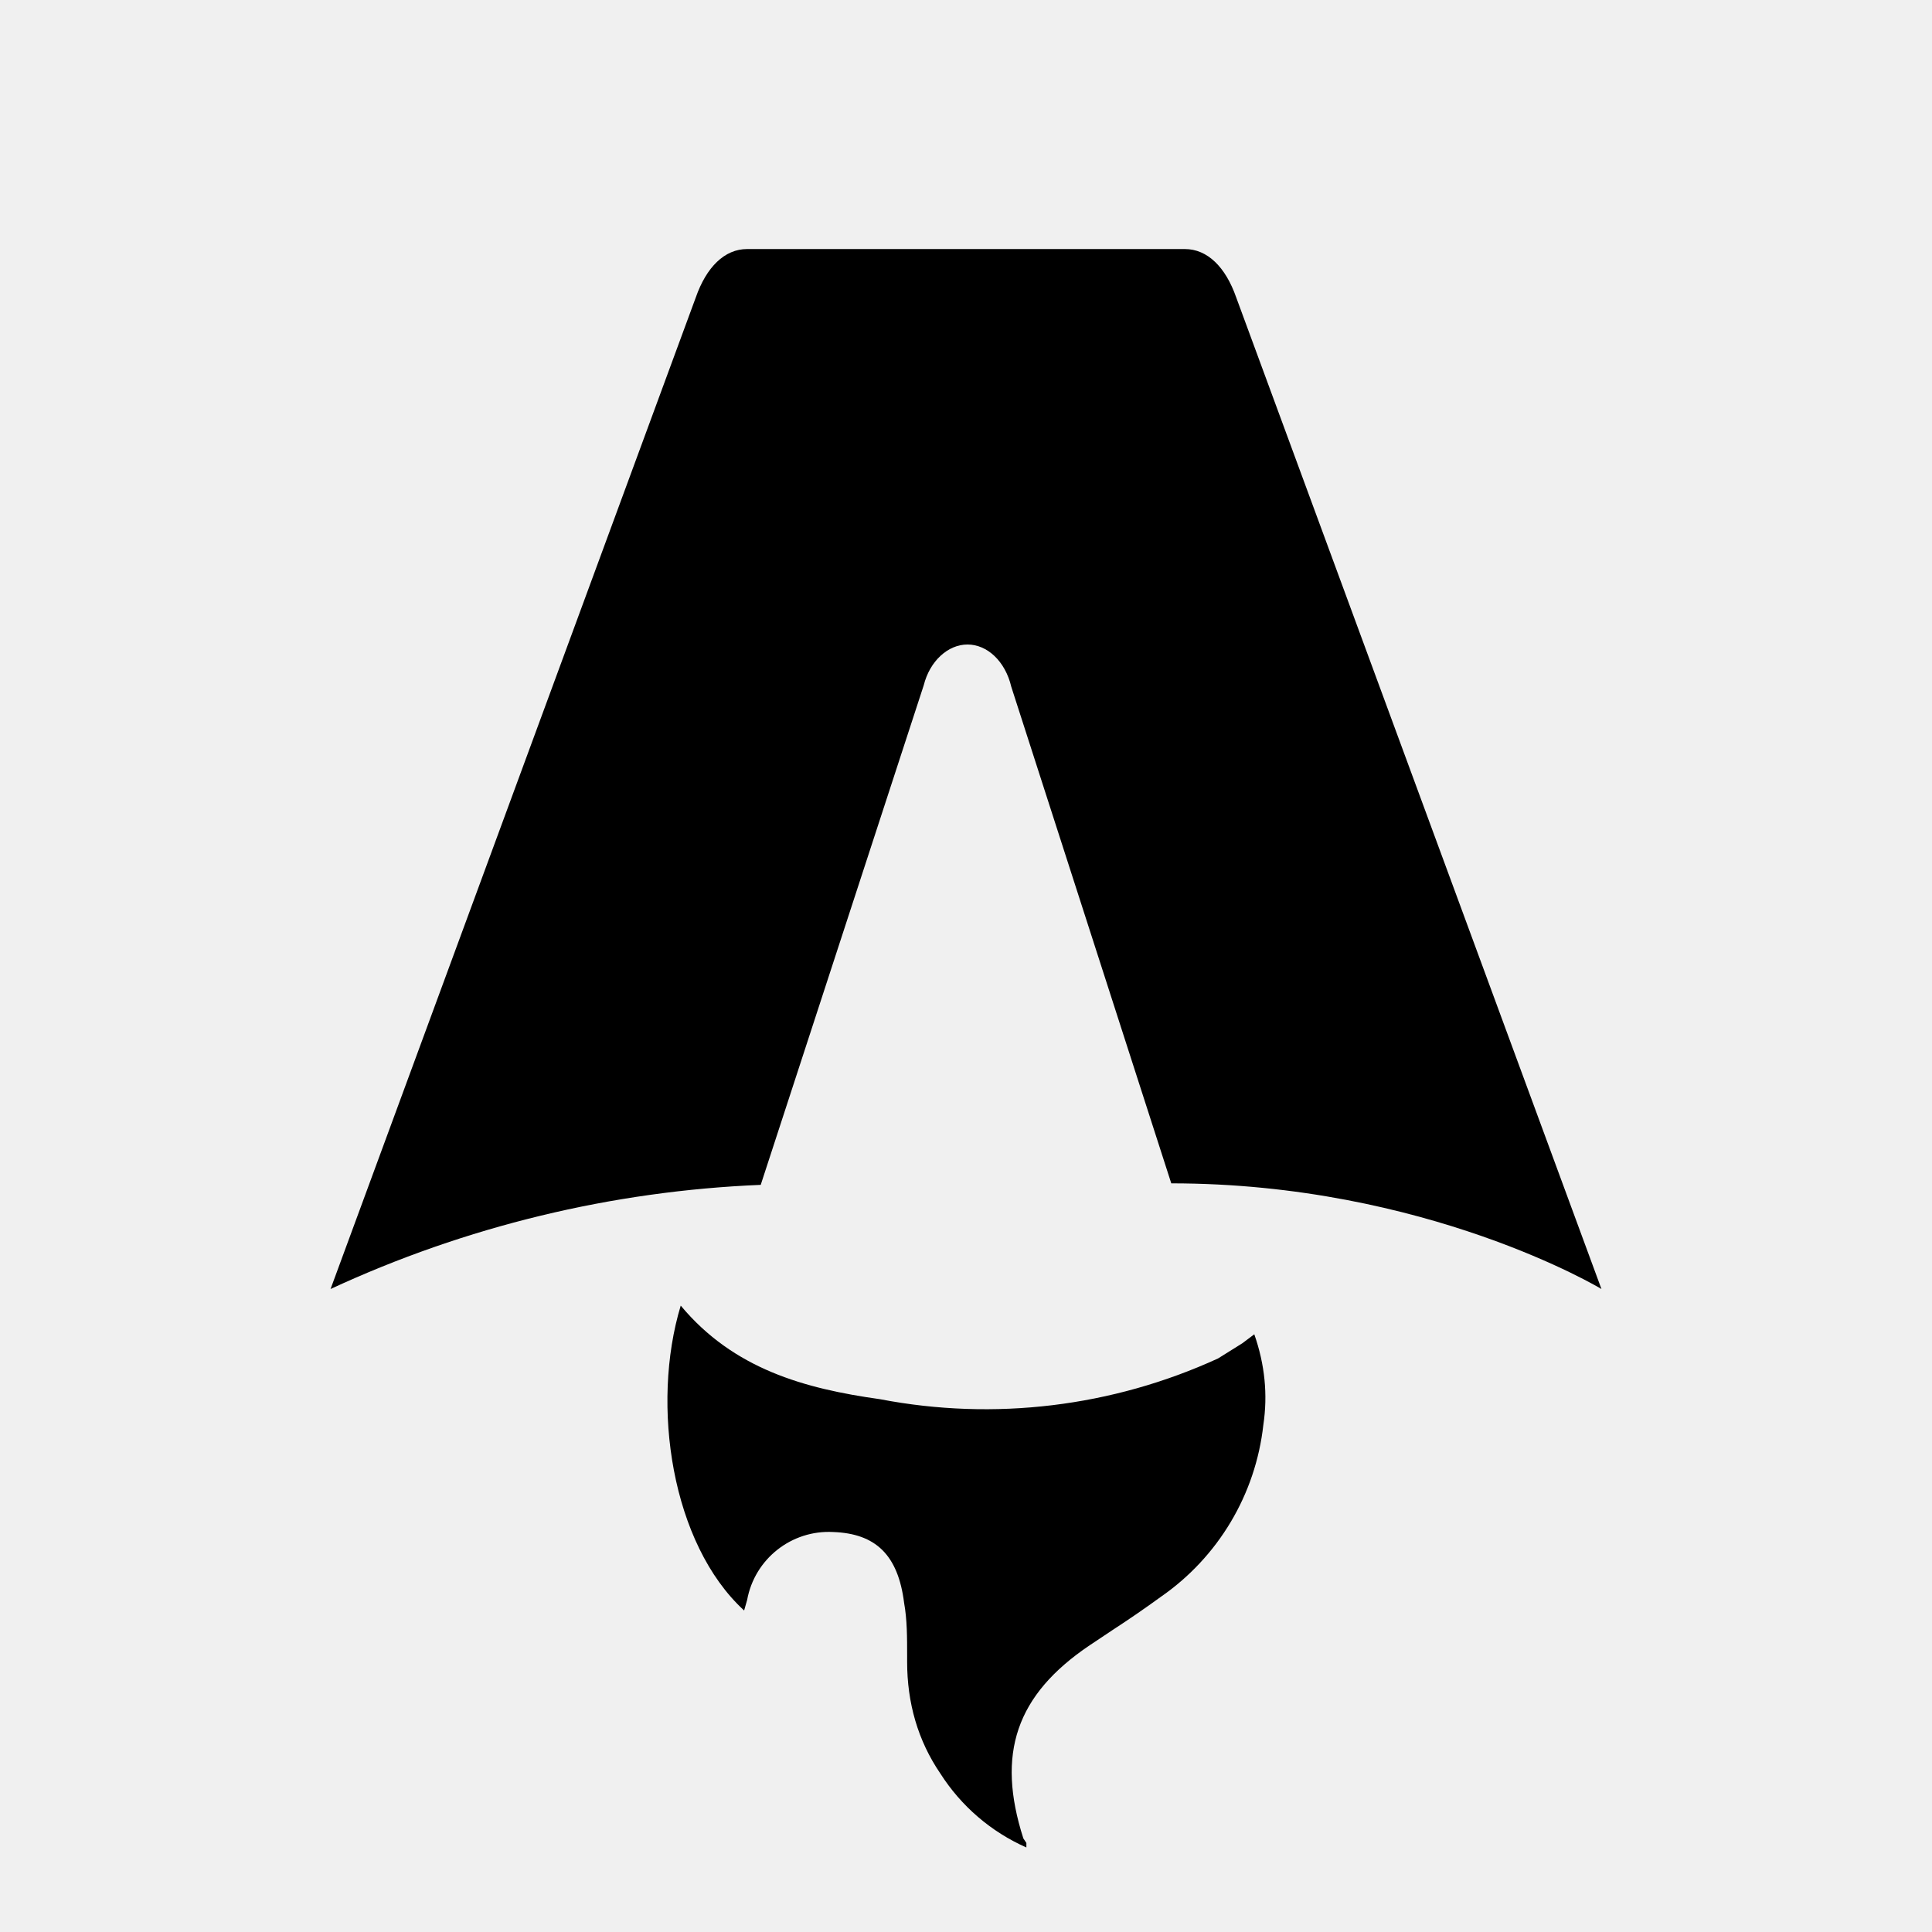
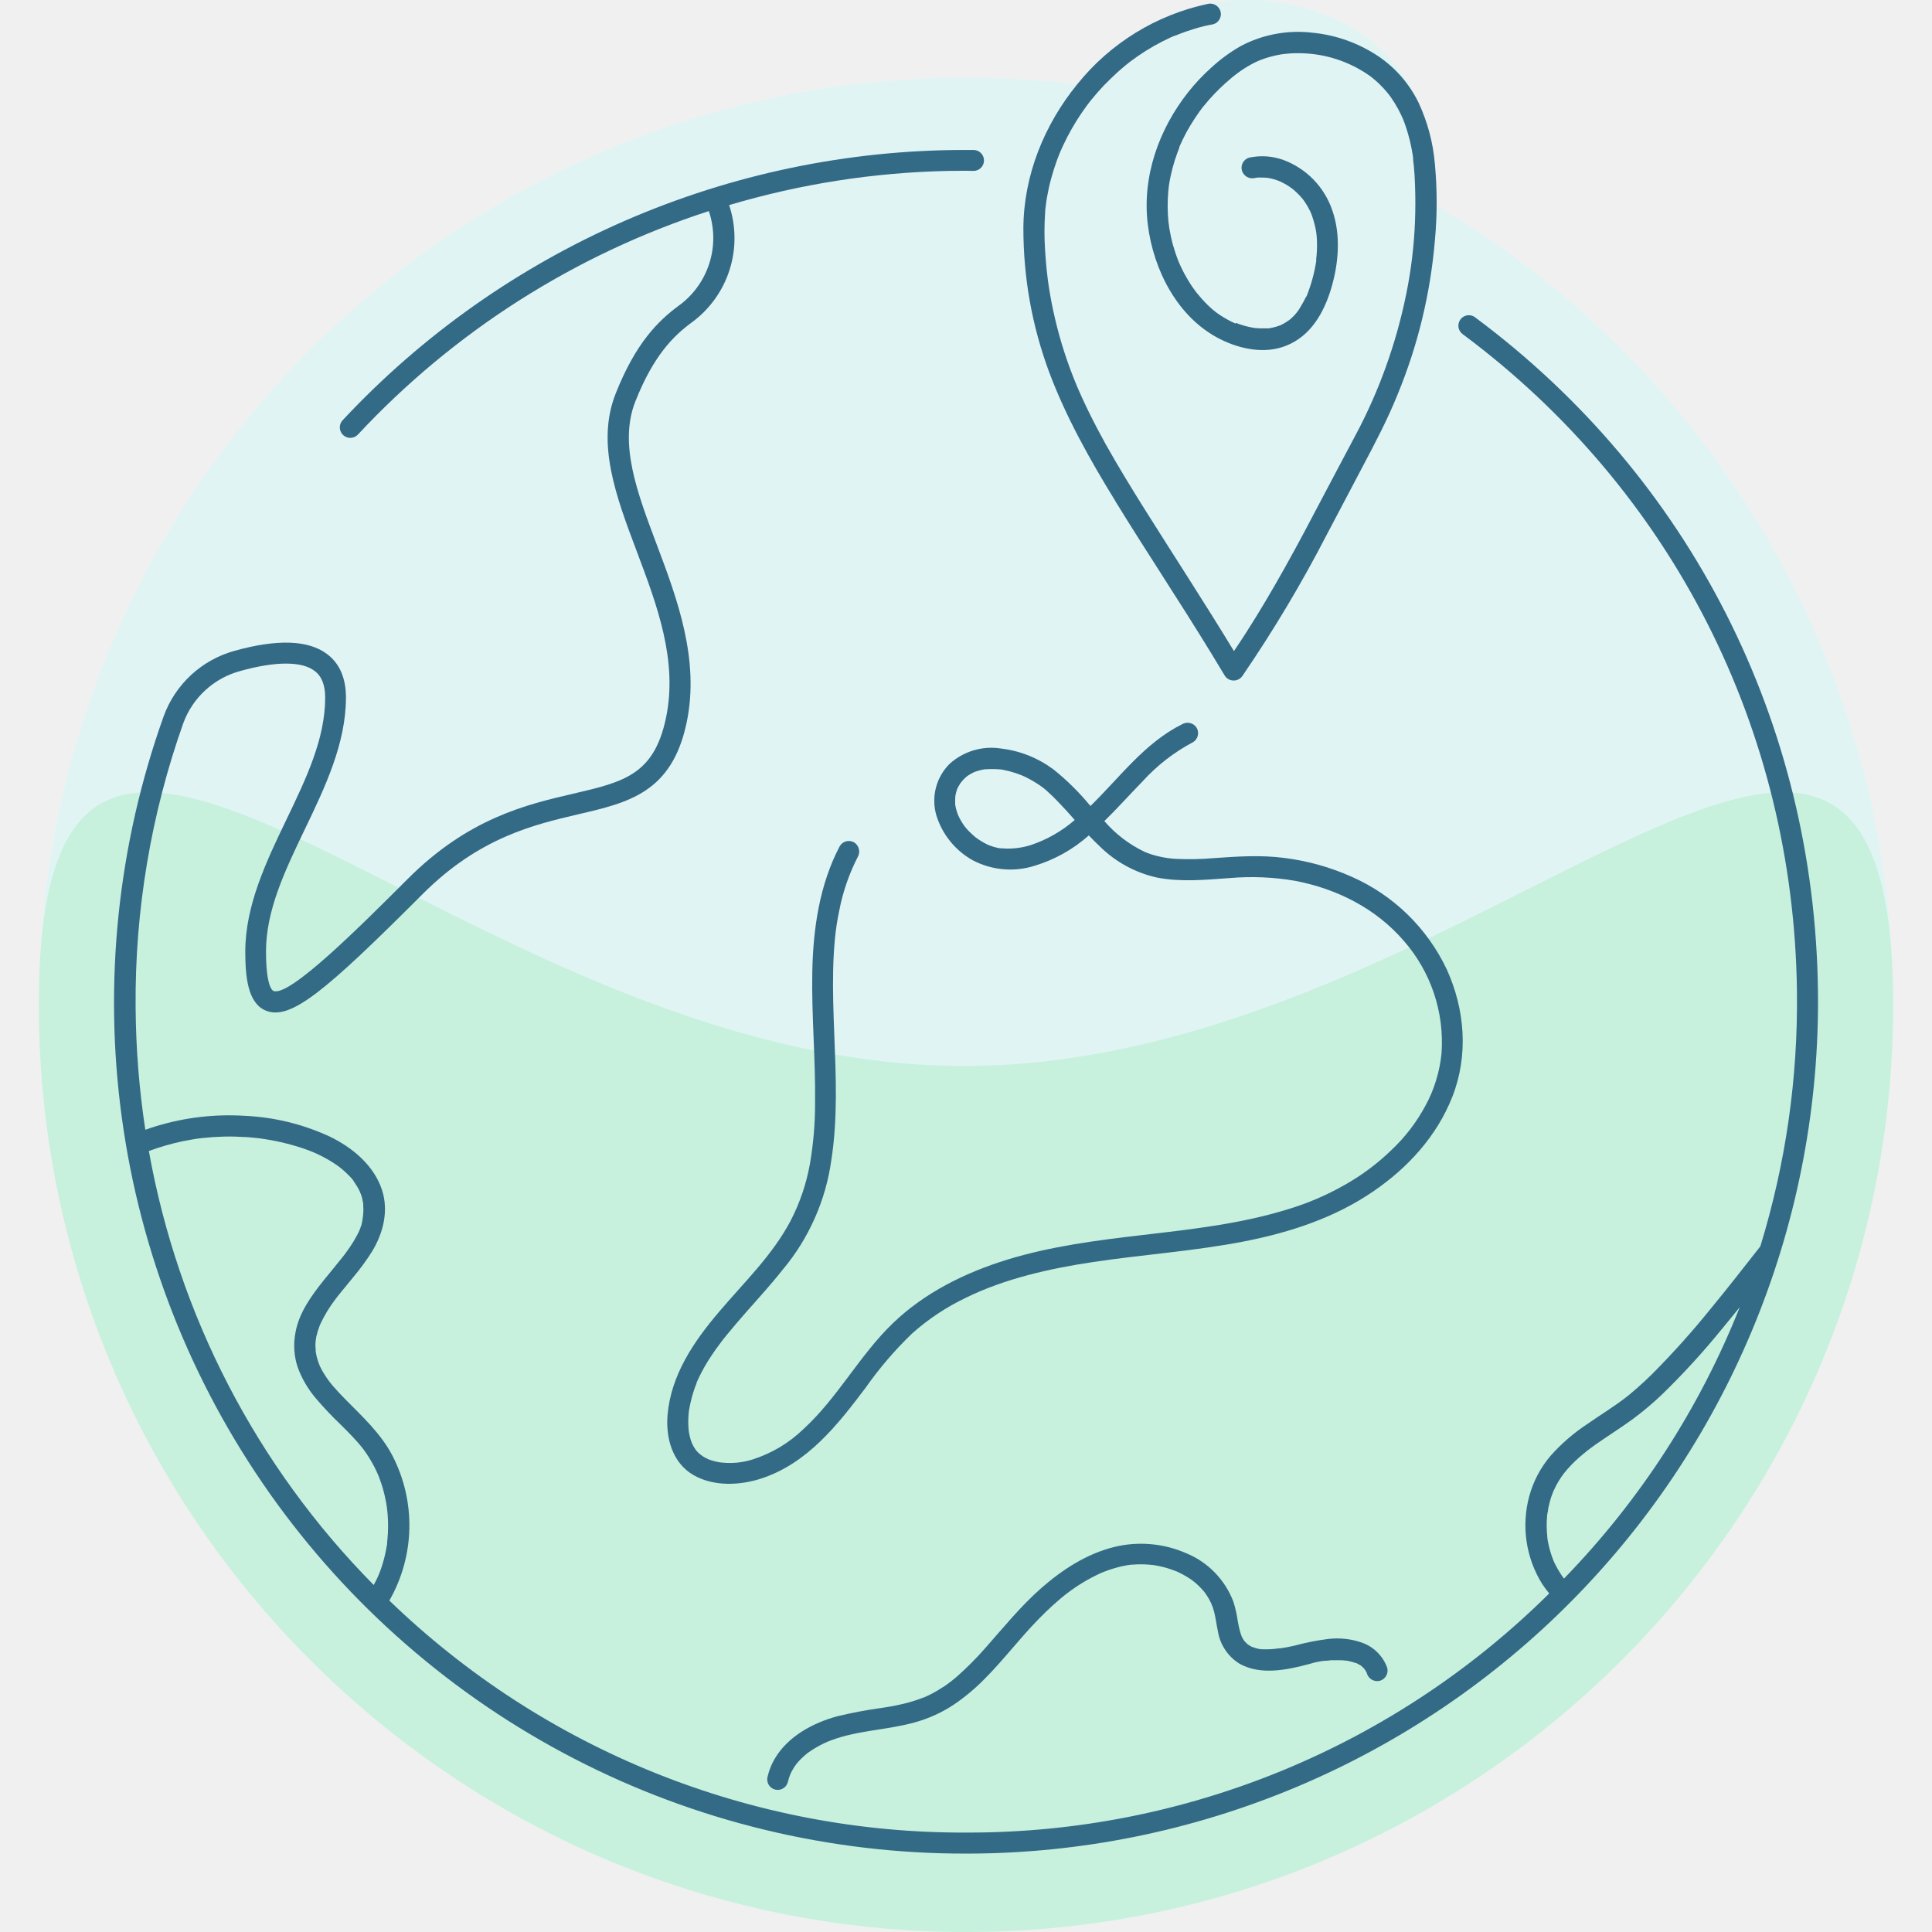
- <svg xmlns="http://www.w3.org/2000/svg" fill="none" viewBox="0 0 128 128">
-   <path d="M50.4 78.5a75.1 75.1 0 0 0-28.5 6.9l24.2-65.7c.7-2 1.9-3.2 3.4-3.2h29c1.5 0 2.7 1.2 3.4 3.2l24.2 65.7s-11.6-7-28.5-7L67 45.5c-.4-1.7-1.6-2.8-2.9-2.8-1.3 0-2.5 1.1-2.9 2.7L50.4 78.5Zm-1.1 28.2Zm-4.2-20.2c-2 6.6-.6 15.8 4.2 20.2a17.5 17.5 0 0 1 .2-.7 5.5 5.5 0 0 1 5.7-4.5c2.8.1 4.3 1.5 4.7 4.7.2 1.1.2 2.3.2 3.5v.4c0 2.7.7 5.2 2.2 7.4a13 13 0 0 0 5.7 4.9v-.3l-.2-.3c-1.8-5.6-.5-9.5 4.4-12.8l1.5-1a73 73 0 0 0 3.2-2.2 16 16 0 0 0 6.8-11.4c.3-2 .1-4-.6-6l-.8.6-1.6 1a37 37 0 0 1-22.4 2.7c-5-.7-9.7-2-13.2-6.2Z" />
-   <style>
-         path { fill: #000; }
-         @media (prefers-color-scheme: dark) {
-             path { fill: #FFF; }
-         }
-     </style>
+ <svg xmlns="http://www.w3.org/2000/svg" width="100%" height="100%" viewBox="0 0 240 240" version="1.1" xml:space="preserve" style="fill-rule:evenodd;clip-rule:evenodd;stroke-linejoin:round;stroke-miterlimit:2;">
+   <g id="Logo">
+     <g id="BG---clean">
+       <circle cx="120" cy="124.824" r="115.176" style="fill:#e1f4f4;" />
+       <path d="M119.751,132.42c63.567,0 115.425,-71.162 115.425,-7.595c0,63.567 -51.608,115.176 -115.176,115.176c-63.567,0 -115.176,-51.608 -115.176,-115.176c0,-63.567 51.359,7.595 114.927,7.595Z" style="fill:#c7f1dd;" />
+     </g>
+     <g id="Curves">
+       <path d="M183.271,39.437c-0.138,-0.109 -0.291,-0.189 -0.462,-0.235c-0.169,-0.046 -0.341,-0.058 -0.516,-0.036c-0.174,0.024 -0.337,0.08 -0.489,0.17c-0.15,0.09 -0.278,0.203 -0.385,0.344c-0.104,0.143 -0.177,0.298 -0.22,0.47c-0.041,0.17 -0.048,0.342 -0.019,0.516c0.027,0.174 0.087,0.334 0.182,0.484c0.092,0.148 0.211,0.274 0.356,0.375c25.988,19.336 41.11,49.089 41.505,81.628c0.131,10.793 -1.382,21.351 -4.547,31.672c-2.002,2.55 -3.992,5.108 -6.053,7.61c-2.319,2.885 -4.784,5.639 -7.396,8.262c-0.591,0.581 -1.196,1.143 -1.813,1.691c-0.298,0.264 -0.598,0.523 -0.903,0.773l-0.426,0.346l-0.182,0.145c0.14,-0.114 -0.039,0 -0.075,0.053c-1.491,1.131 -3.094,2.11 -4.627,3.18c-1.673,1.1 -3.181,2.395 -4.52,3.885c-1.293,1.504 -2.201,3.212 -2.721,5.125c-0.245,0.913 -0.395,1.841 -0.448,2.785c-0.056,0.942 -0.012,1.882 0.126,2.817c0.14,0.935 0.373,1.846 0.697,2.735c0.327,0.886 0.738,1.732 1.24,2.534c0.269,0.409 0.564,0.797 0.872,1.18c-2.373,2.352 -4.854,4.583 -7.445,6.692c-2.591,2.112 -5.278,4.089 -8.062,5.937c-2.784,1.846 -5.651,3.553 -8.602,5.12c-2.951,1.565 -5.97,2.984 -9.06,4.256c-3.089,1.269 -6.234,2.386 -9.433,3.35c-3.198,0.964 -6.438,1.768 -9.716,2.415c-3.276,0.644 -6.578,1.129 -9.902,1.453c-3.324,0.322 -6.658,0.482 -9.999,0.48l-0.177,0c-3.302,0.012 -6.597,-0.133 -9.888,-0.438c-3.288,-0.305 -6.554,-0.77 -9.798,-1.39c-3.244,-0.622 -6.45,-1.398 -9.619,-2.328c-3.169,-0.933 -6.288,-2.013 -9.353,-3.246c-3.063,-1.233 -6.062,-2.609 -8.994,-4.132c-2.932,-1.521 -5.784,-3.18 -8.554,-4.977c-2.772,-1.797 -5.45,-3.725 -8.036,-5.782c-2.586,-2.056 -5.067,-4.231 -7.442,-6.528c0.39,-0.681 0.736,-1.381 1.036,-2.105c0.303,-0.722 0.559,-1.461 0.767,-2.216c0.211,-0.756 0.373,-1.521 0.487,-2.296c0.114,-0.775 0.177,-1.555 0.194,-2.337c0.017,-0.785 -0.015,-1.565 -0.097,-2.345c-0.082,-0.78 -0.211,-1.553 -0.387,-2.316c-0.179,-0.763 -0.404,-1.511 -0.675,-2.248c-0.271,-0.734 -0.586,-1.448 -0.947,-2.146c-1.448,-2.766 -3.728,-4.842 -5.881,-7.029c-0.537,-0.538 -1.027,-1.075 -1.501,-1.613l-0.327,-0.4l-0.034,-0.036c-0.048,-0.053 -0.092,-0.124 -0.133,-0.184c-0.211,-0.279 -0.409,-0.569 -0.593,-0.872c-0.177,-0.279 -0.339,-0.567 -0.484,-0.865l-0.111,-0.249c-0.065,-0.165 -0.126,-0.332 -0.184,-0.504c-0.102,-0.315 -0.184,-0.635 -0.242,-0.959c0,-0.065 -0.031,-0.15 -0.039,-0.225l0,-0.065c0,-0.177 0,-0.349 -0.031,-0.538c0,-0.281 0,-0.538 0.039,-0.836l0,0.044c0.017,-0.075 0.029,-0.15 0.036,-0.225c0,-0.145 0.053,-0.291 0.092,-0.436c0.063,-0.269 0.14,-0.533 0.232,-0.792c0.048,-0.138 0.102,-0.274 0.15,-0.414l0.08,-0.182c0.513,-1.09 1.138,-2.112 1.872,-3.069c0.048,-0.065 0.104,-0.128 0.145,-0.194l0.259,-0.327l0.625,-0.765c0.397,-0.489 0.801,-0.969 1.194,-1.458c0.845,-1.005 1.617,-2.064 2.319,-3.175c1.378,-2.286 2.075,-5.021 1.225,-7.632c-1.005,-3.062 -3.668,-5.263 -6.486,-6.629c-3.348,-1.545 -6.864,-2.405 -10.544,-2.58c-3.741,-0.23 -7.404,0.194 -10.992,1.276c-0.467,0.14 -0.925,0.295 -1.378,0.458c-0.77,-5.038 -1.169,-10.103 -1.206,-15.199c-0.051,-6.012 0.421,-11.982 1.416,-17.909c0.993,-5.929 2.494,-11.726 4.503,-17.391c0.286,-0.785 0.663,-1.526 1.128,-2.221c0.465,-0.695 1.005,-1.325 1.622,-1.889c0.615,-0.564 1.29,-1.049 2.024,-1.451c0.731,-0.402 1.504,-0.712 2.31,-0.93c4.368,-1.221 7.656,-1.233 9.241,0c0.879,0.661 1.303,1.749 1.303,3.311c0,5.113 -2.346,10.015 -4.842,15.209c-2.496,5.193 -5.082,10.628 -5.082,16.335c0,3.1 0.3,6.399 2.532,7.325c3.068,1.269 7.348,-2.316 19.507,-14.477c7.036,-7.041 13.841,-8.613 19.308,-9.899c6.246,-1.451 11.641,-2.691 13.476,-11.377c1.661,-7.874 -1.194,-15.451 -3.712,-22.141c-2.433,-6.46 -4.724,-12.525 -2.658,-17.761c2.276,-5.769 4.789,-8.175 6.939,-9.773c0.557,-0.402 1.08,-0.845 1.566,-1.33c0.484,-0.484 0.93,-1.005 1.334,-1.56c0.404,-0.557 0.76,-1.141 1.073,-1.751c0.31,-0.613 0.571,-1.245 0.782,-1.899c0.211,-0.654 0.368,-1.32 0.472,-2.001c0.107,-0.678 0.157,-1.361 0.153,-2.047c-0.002,-0.688 -0.061,-1.368 -0.172,-2.047c-0.111,-0.678 -0.276,-1.342 -0.494,-1.993c8.868,-2.633 17.928,-4.047 27.177,-4.246l0.034,0c1.075,0 2.097,-0.034 3.147,0c0.172,0 0.337,-0.034 0.496,-0.099c0.16,-0.068 0.3,-0.16 0.424,-0.283c0.121,-0.121 0.215,-0.262 0.281,-0.421c0.068,-0.16 0.099,-0.327 0.099,-0.499c0,-0.172 -0.031,-0.339 -0.099,-0.499c-0.065,-0.16 -0.16,-0.3 -0.281,-0.421c-0.123,-0.124 -0.264,-0.218 -0.424,-0.283c-0.16,-0.065 -0.324,-0.099 -0.496,-0.099l-1.152,0c-3.61,0.002 -7.212,0.189 -10.803,0.56c-3.59,0.373 -7.154,0.925 -10.689,1.662c-3.535,0.736 -7.024,1.652 -10.464,2.744c-3.443,1.095 -6.818,2.362 -10.13,3.8c-3.312,1.439 -6.542,3.045 -9.687,4.815c-3.147,1.771 -6.198,3.696 -9.147,5.779c-2.949,2.083 -5.786,4.311 -8.508,6.683c-2.721,2.374 -5.317,4.881 -7.781,7.521c-0.121,0.124 -0.211,0.269 -0.274,0.431c-0.063,0.162 -0.092,0.332 -0.087,0.506c0.005,0.174 0.044,0.339 0.116,0.499c0.07,0.157 0.169,0.298 0.298,0.417c0.126,0.119 0.274,0.208 0.436,0.269c0.162,0.061 0.332,0.085 0.506,0.08c0.174,-0.007 0.339,-0.048 0.496,-0.124c0.16,-0.073 0.295,-0.174 0.414,-0.303c2.971,-3.188 6.133,-6.174 9.483,-8.959c3.351,-2.785 6.861,-5.348 10.539,-7.688c3.675,-2.34 7.484,-4.44 11.423,-6.295c3.942,-1.858 7.985,-3.459 12.13,-4.803c0.177,0.523 0.312,1.058 0.404,1.603c0.094,0.545 0.143,1.092 0.148,1.647c0.005,0.552 -0.034,1.102 -0.116,1.647c-0.085,0.547 -0.211,1.083 -0.378,1.611c-0.169,0.526 -0.378,1.037 -0.627,1.528c-0.249,0.494 -0.537,0.964 -0.862,1.41c-0.324,0.448 -0.683,0.867 -1.075,1.257c-0.392,0.39 -0.811,0.746 -1.261,1.068c-2.448,1.814 -5.288,4.527 -7.81,10.909c-2.431,6.167 0.031,12.711 2.641,19.634c2.513,6.663 5.111,13.552 3.605,20.683c-1.491,7.039 -5.268,7.923 -11.52,9.376c-5.786,1.349 -12.996,3.023 -20.555,10.59c-5.864,5.862 -14.713,14.71 -16.677,13.913c-0.155,-0.063 -0.925,-0.603 -0.925,-4.912c0,-5.113 2.346,-10.018 4.842,-15.211c2.496,-5.193 5.089,-10.628 5.089,-16.332c0,-2.403 -0.787,-4.214 -2.329,-5.382c-2.319,-1.761 -6.198,-1.901 -11.524,-0.409c-1.005,0.276 -1.964,0.669 -2.876,1.177c-0.91,0.506 -1.75,1.117 -2.516,1.824c-0.765,0.71 -1.436,1.499 -2.012,2.369c-0.579,0.87 -1.043,1.795 -1.397,2.778c-0.709,1.986 -1.361,3.994 -1.949,6.019c-0.588,2.027 -1.119,4.069 -1.586,6.126c-0.467,2.059 -0.872,4.13 -1.215,6.21c-0.344,2.083 -0.625,4.173 -0.843,6.271c-0.218,2.1 -0.373,4.202 -0.465,6.312c-0.092,2.107 -0.121,4.217 -0.087,6.327c0.034,2.11 0.131,4.217 0.291,6.322c0.162,2.105 0.385,4.2 0.671,6.293c0.286,2.09 0.632,4.171 1.043,6.239c0.409,2.071 0.881,4.127 1.416,6.169c0.533,2.039 1.126,4.064 1.782,6.07c0.654,2.006 1.368,3.992 2.14,5.954c0.775,1.964 1.605,3.902 2.494,5.816c0.891,1.913 1.835,3.8 2.838,5.656c1.002,1.858 2.06,3.682 3.172,5.476c1.111,1.792 2.276,3.551 3.491,5.275c1.218,1.725 2.484,3.408 3.804,5.057c1.317,1.647 2.683,3.255 4.096,4.82c1.414,1.567 2.874,3.088 4.38,4.566c1.504,1.48 3.053,2.911 4.644,4.297c1.591,1.385 3.22,2.722 4.891,4.011c1.671,1.289 3.38,2.526 5.123,3.711c1.746,1.187 3.525,2.318 5.339,3.398c1.811,1.078 3.656,2.102 5.53,3.071c1.874,0.969 3.774,1.88 5.702,2.735c1.93,0.855 3.881,1.652 5.859,2.388c1.976,0.739 3.973,1.417 5.99,2.035c2.017,0.618 4.048,1.175 6.099,1.671c2.051,0.497 4.113,0.933 6.191,1.303c2.075,0.373 4.162,0.683 6.256,0.933c2.094,0.247 4.193,0.431 6.3,0.555c2.106,0.121 4.213,0.179 6.324,0.174l0.186,0c1.743,-0.002 3.486,-0.048 5.227,-0.138c1.741,-0.09 3.477,-0.22 5.213,-0.395c1.734,-0.177 3.462,-0.395 5.186,-0.654c1.724,-0.262 3.438,-0.564 5.147,-0.908c1.709,-0.346 3.406,-0.734 5.096,-1.163c1.69,-0.431 3.368,-0.901 5.033,-1.415c1.666,-0.511 3.317,-1.063 4.956,-1.659c1.639,-0.593 3.261,-1.228 4.869,-1.901c1.608,-0.676 3.198,-1.388 4.77,-2.141c1.574,-0.753 3.126,-1.545 4.658,-2.374c1.533,-0.831 3.046,-1.698 4.535,-2.601c1.489,-0.906 2.956,-1.846 4.402,-2.822c1.443,-0.979 2.862,-1.989 4.256,-3.037c1.392,-1.046 2.76,-2.127 4.099,-3.243c1.341,-1.114 2.654,-2.26 3.937,-3.439c1.283,-1.18 2.537,-2.391 3.762,-3.633c1.223,-1.24 2.416,-2.512 3.576,-3.812c1.162,-1.301 2.29,-2.628 3.385,-3.984c1.097,-1.356 2.157,-2.739 3.184,-4.149c1.027,-1.407 2.019,-2.841 2.976,-4.299c0.956,-1.458 1.876,-2.938 2.76,-4.442c0.881,-1.502 1.729,-3.028 2.535,-4.573c0.809,-1.545 1.579,-3.108 2.307,-4.692c0.731,-1.584 1.424,-3.183 2.075,-4.801c0.651,-1.618 1.261,-3.25 1.833,-4.898c0.571,-1.647 1.102,-3.309 1.591,-4.982c0.489,-1.674 0.935,-3.357 1.341,-5.053c0.404,-1.695 0.767,-3.401 1.089,-5.116c0.322,-1.712 0.6,-3.435 0.838,-5.162c0.235,-1.727 0.429,-3.461 0.581,-5.198c0.15,-1.737 0.257,-3.476 0.322,-5.22c0.065,-1.742 0.087,-3.485 0.065,-5.229c-0.402,-33.357 -15.911,-63.862 -42.558,-83.682Zm-164.78,103.548c1.382,-0.513 2.794,-0.92 4.234,-1.223c0.426,-0.085 0.855,-0.165 1.286,-0.235l0.678,-0.104l0.039,0l0.472,-0.058c0.867,-0.092 1.738,-0.15 2.615,-0.172c0.876,-0.022 1.823,0 2.738,0.058c0.436,0.027 0.867,0.065 1.303,0.114l0.506,0.058l0.208,0.034l0.356,0.053c1.755,0.271 3.469,0.702 5.142,1.291l0.537,0.206l0.264,0.107c0.356,0.145 0.705,0.312 1.043,0.484c0.654,0.327 1.278,0.695 1.879,1.109c0.14,0.102 0.295,0.199 0.431,0.312l0.225,0.182c0.295,0.247 0.581,0.506 0.85,0.78c0.225,0.218 0.433,0.448 0.625,0.695c-0.034,-0.044 -0.053,-0.065 0,0.048l0.16,0.225c0.104,0.153 0.206,0.308 0.298,0.47c0.094,0.155 0.184,0.317 0.261,0.484c0.031,0.053 0.058,0.109 0.082,0.167l0,0.041c0.165,0.329 0.271,0.676 0.317,1.039c0.044,0.138 0.073,0.276 0.085,0.419l0,0.078c0.007,0.068 0.007,0.138 0,0.208c0.022,0.293 0.022,0.586 0,0.877c0,0.119 -0.102,0.62 0,0.174c-0.027,0.124 -0.036,0.247 -0.063,0.366c-0.034,0.288 -0.085,0.576 -0.15,0.86c-0.077,0.237 -0.167,0.463 -0.254,0.695l-0.08,0.177l-0.206,0.409c-0.276,0.526 -0.583,1.034 -0.92,1.524c-0.155,0.23 -0.317,0.458 -0.484,0.683c-0.085,0.119 -0.172,0.237 -0.261,0.349c-0.056,0.061 -0.097,0.131 -0.153,0.194c-0.758,0.964 -1.554,1.901 -2.324,2.858c-1.537,1.928 -3.097,4.052 -3.532,6.54c-0.274,1.444 -0.182,2.865 0.274,4.263c0.53,1.451 1.3,2.764 2.307,3.934c0.944,1.107 1.939,2.161 2.992,3.166c0.537,0.538 1.043,1.032 1.542,1.565c0.232,0.247 0.458,0.497 0.678,0.748l0.366,0.436l0.123,0.15l0.092,0.114c0.448,0.601 0.855,1.228 1.215,1.884c0.167,0.3 0.324,0.613 0.475,0.925c0.075,0.167 0.15,0.327 0.22,0.494l0.145,0.373c0.264,0.702 0.484,1.419 0.656,2.151c0.075,0.339 0.145,0.685 0.211,1.029c0,0.167 0.063,0.344 0.08,0.538c0,0.136 0.027,0.264 0.044,0.397c0.073,0.729 0.099,1.461 0.085,2.192c0,0.366 -0.027,0.731 -0.058,1.075c0,0.199 -0.039,0.4 -0.058,0.598l0,0.177c0,0.039 0,0.114 -0.029,0.167c-0.111,0.729 -0.271,1.446 -0.477,2.153c-0.104,0.349 -0.215,0.693 -0.339,1.039l-0.215,0.538l-0.145,0.327c-0.145,0.308 -0.295,0.603 -0.458,0.899c-3.617,-3.66 -6.939,-7.572 -9.965,-11.735c-3.026,-4.161 -5.723,-8.528 -8.091,-13.099c-2.368,-4.568 -4.38,-9.291 -6.033,-14.165c-1.656,-4.873 -2.937,-9.844 -3.842,-14.911Zm174.442,50.785l0.036,0.09c-0.017,-0.031 -0.031,-0.065 -0.036,-0.102l0,0.012Zm1.356,2.335l-0.172,-0.237c-0.126,-0.172 -0.245,-0.351 -0.356,-0.538c-0.23,-0.361 -0.438,-0.734 -0.625,-1.119l-0.145,-0.312c-0.085,-0.216 -0.167,-0.431 -0.242,-0.647c-0.138,-0.404 -0.257,-0.816 -0.353,-1.233c-0.044,-0.194 -0.082,-0.388 -0.119,-0.581c0,-0.111 -0.039,-0.22 -0.056,-0.332c-0.015,-0.114 0,-0.087 0,-0.104c-0.048,-0.424 -0.075,-0.855 -0.085,-1.286c-0.012,-0.429 0,-0.855 0.044,-1.279c0,-0.114 0,-0.233 0.036,-0.346l0,-0.048c0.065,-0.22 0.102,-0.448 0.114,-0.678c0.085,-0.419 0.194,-0.833 0.317,-1.243c0.058,-0.182 0.123,-0.371 0.194,-0.538c0.07,-0.167 0.085,-0.216 0.123,-0.322c0.039,-0.109 -0.039,0.08 -0.039,0.08c0.022,-0.063 0.048,-0.121 0.082,-0.177c0.174,-0.39 0.373,-0.77 0.591,-1.136c0.109,-0.184 0.228,-0.366 0.344,-0.538l0.184,-0.259l0.128,-0.177c0.574,-0.724 1.211,-1.39 1.905,-1.998c0.349,-0.305 0.709,-0.603 1.075,-0.894l0.075,-0.058l0.303,-0.225l0.569,-0.417c1.54,-1.075 3.143,-2.081 4.665,-3.19c1.298,-0.962 2.53,-2.003 3.695,-3.122c2.564,-2.497 4.975,-5.132 7.237,-7.906c0.792,-0.947 1.566,-1.911 2.341,-2.868c-2.499,6.281 -5.583,12.261 -9.256,17.933c-3.675,5.675 -7.866,10.936 -12.575,15.783l0,0.012Z" style="fill:#336b87;fill-rule:nonzero;" />
+       <path d="M116.347,101.388c0.375,1.155 0.944,2.207 1.712,3.146c0.767,0.942 1.68,1.712 2.738,2.311c1.191,0.632 2.457,1.008 3.801,1.131c1.341,0.121 2.656,-0.024 3.939,-0.431c2.513,-0.768 4.753,-2.025 6.721,-3.766c0.441,0.467 0.898,0.93 1.37,1.371c0.976,0.962 2.065,1.771 3.268,2.427c1.201,0.654 2.47,1.134 3.806,1.431c2.992,0.593 6.026,0.281 9.038,0.07c2.726,-0.235 5.438,-0.121 8.135,0.339c5.208,0.995 10.06,3.439 13.534,7.487c0.828,0.947 1.554,1.967 2.179,3.059c0.627,1.092 1.14,2.233 1.54,3.427c0.399,1.192 0.68,2.412 0.84,3.66c0.157,1.247 0.194,2.5 0.107,3.754c-0.107,1.16 -0.337,2.296 -0.683,3.408c-0.324,1.083 -0.758,2.119 -1.303,3.11c-1.116,2.088 -2.537,3.941 -4.261,5.561c-1.738,1.681 -3.663,3.117 -5.772,4.304c-2.247,1.281 -4.607,2.294 -7.084,3.035c-5.845,1.814 -11.948,2.483 -18.006,3.192c-5.67,0.661 -11.362,1.383 -16.839,3.062c-5.225,1.616 -10.248,4.081 -14.214,7.901c-4.135,3.982 -6.825,9.214 -11.06,13.106c-1.85,1.79 -4.002,3.074 -6.457,3.846c-1.194,0.363 -2.414,0.482 -3.658,0.361c-0.107,-0.002 -0.215,-0.012 -0.322,-0.031l-0.441,-0.087c-0.317,-0.07 -0.627,-0.16 -0.93,-0.274c-0.477,-0.199 -0.905,-0.472 -1.288,-0.824c-0.189,-0.172 -0.346,-0.366 -0.477,-0.586c-0.133,-0.213 -0.249,-0.434 -0.351,-0.661c-0.114,-0.298 -0.203,-0.601 -0.269,-0.911c-0.061,-0.247 -0.099,-0.499 -0.119,-0.753c-0.056,-0.63 -0.056,-1.26 0,-1.889c0,-0.133 0.027,-0.269 0.044,-0.402c0,-0.039 0,-0.184 0.039,-0.228c0.041,-0.274 0.097,-0.538 0.16,-0.819c0.121,-0.545 0.271,-1.083 0.453,-1.613c0.092,-0.259 0.189,-0.538 0.291,-0.77c0.002,-0.027 0.002,-0.053 0,-0.08l0.036,-0.075c0.061,-0.136 0.119,-0.276 0.184,-0.409c0.475,-1.008 1.024,-1.974 1.646,-2.897c0.312,-0.472 0.639,-0.935 0.985,-1.388c0.283,-0.388 0.537,-0.727 0.939,-1.206c0.738,-0.908 1.508,-1.792 2.288,-2.691c1.564,-1.775 3.169,-3.524 4.632,-5.382c1.622,-1.935 2.944,-4.059 3.968,-6.368c1.027,-2.308 1.714,-4.713 2.063,-7.216c0.811,-5.205 0.569,-10.478 0.366,-15.72c-0.102,-2.616 -0.194,-5.232 -0.14,-7.848c0.031,-1.286 0.092,-2.567 0.215,-3.849c0.109,-1.194 0.288,-2.379 0.537,-3.551c0.45,-2.357 1.223,-4.6 2.319,-6.734c0.082,-0.15 0.133,-0.31 0.155,-0.482c0.019,-0.17 0.01,-0.339 -0.034,-0.504c-0.044,-0.167 -0.116,-0.32 -0.218,-0.458c-0.102,-0.138 -0.225,-0.252 -0.37,-0.344c-0.15,-0.085 -0.31,-0.138 -0.482,-0.16c-0.169,-0.022 -0.339,-0.012 -0.506,0.031c-0.165,0.044 -0.317,0.119 -0.455,0.22c-0.138,0.104 -0.249,0.23 -0.339,0.378c-2.523,4.81 -3.302,10.224 -3.411,15.606c-0.107,5.382 0.409,10.764 0.346,16.146c0.012,2.597 -0.201,5.176 -0.642,7.734c-0.453,2.504 -1.266,4.883 -2.443,7.138c-2.269,4.251 -5.685,7.506 -8.844,11.227c-3.157,3.718 -5.966,7.831 -6.397,12.813c-0.242,2.858 0.603,5.958 3.23,7.472c2.496,1.436 5.755,1.291 8.418,0.419c5.714,-1.867 9.5,-6.673 12.975,-11.302c1.707,-2.425 3.627,-4.663 5.762,-6.717c2.014,-1.792 4.239,-3.27 6.67,-4.43c4.842,-2.383 10.416,-3.633 15.834,-4.445c6.261,-0.937 12.599,-1.352 18.829,-2.575c5.631,-1.107 11.183,-2.926 15.95,-6.198c4.305,-2.933 7.898,-6.869 9.818,-11.745c2.034,-5.162 1.576,-10.892 -0.714,-15.882c-0.6,-1.262 -1.307,-2.461 -2.121,-3.599c-0.811,-1.136 -1.719,-2.192 -2.719,-3.168c-1.002,-0.976 -2.08,-1.855 -3.237,-2.638c-1.157,-0.785 -2.375,-1.458 -3.651,-2.025c-2.702,-1.213 -5.523,-2.003 -8.464,-2.369c-2.932,-0.378 -5.83,-0.177 -8.767,0.031c-1.54,0.133 -3.08,0.165 -4.622,0.092c-0.695,-0.036 -1.382,-0.131 -2.06,-0.286c-0.329,-0.07 -0.651,-0.155 -0.973,-0.257l-0.537,-0.189l-0.361,-0.145c-1.93,-0.925 -3.595,-2.199 -5,-3.815c1.646,-1.616 3.191,-3.338 4.767,-4.958c1.801,-1.976 3.881,-3.59 6.242,-4.844c0.148,-0.087 0.271,-0.201 0.375,-0.339c0.104,-0.138 0.177,-0.288 0.22,-0.455c0.044,-0.167 0.053,-0.334 0.031,-0.506c-0.022,-0.17 -0.075,-0.329 -0.16,-0.48c-0.09,-0.148 -0.203,-0.271 -0.341,-0.375c-0.138,-0.102 -0.291,-0.174 -0.458,-0.218c-0.167,-0.044 -0.334,-0.056 -0.506,-0.034c-0.169,0.022 -0.332,0.075 -0.482,0.157c-4.68,2.325 -7.752,6.61 -11.415,10.173c-1.373,-1.671 -2.903,-3.185 -4.588,-4.541c-1.961,-1.448 -4.15,-2.318 -6.568,-2.606c-0.564,-0.085 -1.128,-0.107 -1.697,-0.068c-0.567,0.041 -1.123,0.14 -1.668,0.305c-0.547,0.162 -1.068,0.383 -1.564,0.661c-0.496,0.276 -0.956,0.606 -1.382,0.986c-0.424,0.414 -0.782,0.879 -1.077,1.395c-0.295,0.513 -0.516,1.058 -0.661,1.635c-0.145,0.574 -0.211,1.16 -0.194,1.754c0.015,0.593 0.111,1.172 0.286,1.739Zm3.552,1.281c-0.107,-0.131 -0.022,-0.022 0,0Zm-1.22,-3.66c0.002,-0.048 0.002,-0.097 0,-0.145c0.048,-0.225 0.097,-0.448 0.165,-0.669c0,-0.063 0.048,-0.128 0.07,-0.199c0.022,-0.07 0.114,-0.23 0.179,-0.349l0.186,-0.312l0.126,-0.172c0.153,-0.194 0.317,-0.373 0.499,-0.538c0.061,-0.056 0.123,-0.114 0.194,-0.167l0.15,-0.114c0.215,-0.143 0.438,-0.269 0.668,-0.383c0.048,0 0.145,-0.063 0.172,-0.075l0.232,-0.08c0.247,-0.08 0.501,-0.148 0.758,-0.199l0.247,-0.044l0.194,0c0.271,-0.027 0.545,-0.034 0.818,-0.027c0.237,0 0.472,0 0.709,0.036l0.215,0l0.404,0.07c0.53,0.104 1.053,0.242 1.564,0.414c0.228,0.075 0.441,0.157 0.663,0.247l0.261,0.114l0.404,0.189c0.489,0.247 0.964,0.521 1.421,0.824c0.194,0.128 0.38,0.264 0.569,0.402l0.211,0.167l0.322,0.281c0.47,0.419 0.92,0.86 1.356,1.318c0.709,0.731 1.395,1.497 2.072,2.262c-1.612,1.395 -3.428,2.434 -5.45,3.115c-1.203,0.378 -2.431,0.513 -3.685,0.404l-0.145,0l-0.361,-0.07c-0.283,-0.063 -0.562,-0.148 -0.835,-0.247l-0.203,-0.075l-0.281,-0.131c-0.261,-0.128 -0.516,-0.274 -0.763,-0.431c-0.199,-0.124 -0.392,-0.257 -0.581,-0.397c-0.039,-0.039 -0.184,-0.155 -0.211,-0.177c-0.111,-0.097 -0.22,-0.194 -0.322,-0.298c-0.189,-0.17 -0.368,-0.349 -0.537,-0.538c-0.092,-0.102 -0.179,-0.208 -0.264,-0.317l-0.145,-0.194c-0.136,-0.203 -0.269,-0.409 -0.387,-0.618c-0.07,-0.124 -0.136,-0.249 -0.199,-0.373c0,-0.041 -0.082,-0.182 -0.109,-0.23c-0.174,-0.436 -0.3,-0.884 -0.375,-1.347l0,-0.506c0,-0.111 0.005,-0.295 0.01,-0.424l0.012,0Z" style="fill:#336b87;fill-rule:nonzero;" />
+       <path d="M165.357,206.239l1.012,0c0.276,-0.01 0.552,0.01 0.828,0.053l0.08,0l0.177,0.031c0.179,0.039 0.351,0.082 0.54,0.131c0.14,0.036 0.278,0.08 0.414,0.133l0.053,0l0.107,0.048c0.126,0.061 0.249,0.126 0.366,0.201l0.174,0.111c0.102,0.087 0.201,0.182 0.295,0.281l0.107,0.119c0.07,0.107 0.14,0.208 0.199,0.322c0.061,0.114 0.065,0.119 0.092,0.177c0.002,0.012 0.002,0.027 0,0.039c0.051,0.165 0.128,0.315 0.237,0.448c0.109,0.136 0.237,0.245 0.387,0.329c0.15,0.085 0.312,0.138 0.482,0.162c0.172,0.022 0.341,0.012 0.508,-0.031c0.167,-0.046 0.317,-0.124 0.453,-0.233c0.138,-0.107 0.247,-0.237 0.332,-0.388c0.087,-0.15 0.138,-0.312 0.16,-0.484c0.022,-0.172 0.01,-0.342 -0.036,-0.509c-0.261,-0.729 -0.668,-1.366 -1.215,-1.913c-0.547,-0.545 -1.186,-0.949 -1.915,-1.209c-1.344,-0.467 -2.724,-0.622 -4.138,-0.467c-1.436,0.177 -2.852,0.458 -4.249,0.838c-0.339,0.075 -0.678,0.15 -1.022,0.211c-0.167,0.031 -0.339,0.065 -0.511,0.085l-0.206,0.034l-0.172,0c-0.692,0.109 -1.387,0.148 -2.087,0.119l-0.22,0c-0.155,-0.027 -0.307,-0.065 -0.458,-0.104c-0.15,-0.036 -0.295,-0.085 -0.441,-0.138l-0.08,-0.034l-0.065,0l-0.119,-0.07c-0.136,-0.068 -0.259,-0.155 -0.387,-0.23l-0.14,-0.119c-0.111,-0.107 -0.215,-0.225 -0.322,-0.334l-0.184,-0.283c-0.058,-0.104 -0.111,-0.211 -0.167,-0.32l0,-0.031c-0.08,-0.196 -0.145,-0.397 -0.199,-0.603c-0.111,-0.402 -0.194,-0.824 -0.269,-1.238c-0.111,-0.811 -0.291,-1.608 -0.537,-2.388c-0.257,-0.683 -0.581,-1.332 -0.973,-1.947c-0.392,-0.613 -0.843,-1.182 -1.351,-1.703c-0.508,-0.523 -1.068,-0.986 -1.673,-1.393c-0.605,-0.404 -1.244,-0.746 -1.92,-1.017c-1.397,-0.606 -2.852,-0.974 -4.365,-1.104c-1.516,-0.131 -3.012,-0.017 -4.491,0.339c-3.448,0.845 -6.486,2.827 -9.144,5.157c-2.549,2.25 -4.67,4.885 -6.917,7.421c-1.106,1.264 -2.29,2.454 -3.552,3.563l-0.453,0.375l-0.242,0.194l-0.053,0.039c-0.344,0.259 -0.7,0.538 -1.075,0.748c-0.712,0.465 -1.455,0.867 -2.232,1.206l-0.039,0l-0.075,0.027l-0.312,0.119l-0.695,0.242c-0.445,0.145 -0.898,0.269 -1.349,0.38c-0.937,0.233 -1.884,0.404 -2.83,0.538c-1.842,0.254 -3.668,0.598 -5.477,1.034c-3.029,0.824 -6.128,2.492 -7.762,5.275c-0.412,0.695 -0.707,1.436 -0.889,2.221c-0.046,0.167 -0.058,0.337 -0.036,0.509c0.022,0.17 0.075,0.332 0.16,0.482c0.085,0.15 0.196,0.276 0.332,0.383c0.138,0.107 0.288,0.182 0.455,0.228c0.167,0.046 0.334,0.061 0.506,0.039c0.172,-0.022 0.332,-0.075 0.482,-0.16c0.15,-0.085 0.278,-0.196 0.385,-0.332c0.107,-0.136 0.184,-0.286 0.23,-0.453c0.073,-0.308 0.165,-0.608 0.274,-0.903c0,0.031 0.119,-0.276 0.15,-0.339c0.097,-0.184 0.199,-0.363 0.307,-0.538c0.092,-0.145 0.189,-0.286 0.286,-0.426l0.172,-0.211c0.235,-0.274 0.489,-0.533 0.758,-0.775c0.128,-0.119 0.264,-0.23 0.397,-0.344l0.109,-0.08l0.133,-0.102c0.307,-0.216 0.625,-0.421 0.949,-0.608c0.322,-0.189 0.634,-0.351 0.956,-0.506l0.445,-0.201l0.092,-0.041l0.356,-0.136c3.314,-1.243 6.929,-1.269 10.324,-2.207c1.748,-0.475 3.377,-1.211 4.891,-2.207c1.421,-0.964 2.729,-2.061 3.927,-3.294c2.324,-2.34 4.302,-4.977 6.622,-7.341c0.591,-0.613 1.201,-1.204 1.835,-1.775c0.283,-0.259 0.574,-0.506 0.864,-0.753l0.47,-0.388l0.237,-0.189l0.058,-0.048l0.058,-0.036c1.312,-1.01 2.724,-1.855 4.23,-2.541l0.145,-0.058l0.199,-0.082l0.537,-0.203c0.395,-0.14 0.792,-0.259 1.196,-0.366c0.402,-0.109 0.697,-0.172 1.075,-0.237c0.075,0 0.591,-0.128 0.232,-0.039c0.191,-0.039 0.385,-0.058 0.581,-0.058c0.656,-0.051 1.312,-0.051 1.968,0l0.489,0.048l0.044,0l0.194,0.027c0.361,0.065 0.709,0.136 1.075,0.225c0.366,0.092 0.629,0.172 0.937,0.281l0.462,0.167l0.177,0.07l0.034,0l0.058,0.027c0.598,0.271 1.172,0.589 1.721,0.952l0.3,0.22l0.264,0.206c0.259,0.225 0.511,0.463 0.748,0.71c0.109,0.114 0.211,0.23 0.312,0.349l0.119,0.14c0.177,0.254 0.356,0.506 0.511,0.775c0.138,0.247 0.264,0.499 0.378,0.758c0,0.075 0.097,0.249 0.116,0.303c0.061,0.182 0.119,0.366 0.167,0.538c0.22,0.824 0.307,1.674 0.491,2.502c0.136,0.833 0.438,1.599 0.908,2.301c0.47,0.7 1.063,1.272 1.782,1.715c2.612,1.468 5.917,0.763 8.665,0.031c0.637,-0.201 1.288,-0.337 1.954,-0.409c-0.373,0.027 0.145,0 0.23,0l0.523,-0.058Zm-11.239,-3.192c-0.027,-0.048 0,-0.031 0,0Zm1.421,1.492l0.119,0.048c0,0 -0.07,-0.022 -0.119,-0.048Zm1.114,0.312l0.107,0c-0.034,0.015 -0.07,0.024 -0.107,0.027l0,-0.027Z" style="fill:#336b87;fill-rule:nonzero;" />
+       <path d="M41.84,161.193l-0.044,0.053c-0.048,0.039 -0.114,0.189 0.044,-0.053Z" style="fill:#336b87;fill-rule:nonzero;" />
+       <path d="M42.721,155.978c-0.22,0.247 -0.053,0.07 0,0Z" style="fill:#336b87;fill-rule:nonzero;" />
+       <path d="M39.208,166.425c0.075,-0.298 0.012,-0.104 0,0Z" style="fill:#336b87;fill-rule:nonzero;" />
+       <path id="BG---pin" d="M133.854,10.418c4.129,-4.708 8.465,-7.529 12.724,-8.997c7.735,-2.665 15.476,-1.324 21.114,1.875c4.628,2.626 7.53,6.816 8.522,9.447c0.941,2.495 1.572,4.688 1.804,9.485c0.097,2.014 0.52,4.487 0.23,7.635c-0.562,6.632 -2.591,13.026 -5.128,19.181c-1.522,3.761 -7.553,15.969 -8.285,17.34c-10.879,17.887 -12.603,18.125 -12.043,17.497c0.957,-1.072 -18.815,-29.09 -22.499,-37.722c-2.116,-5.745 -3.174,-11.677 -3.174,-17.798c0.027,-6.566 2.603,-12.9 6.735,-17.943Z" style="fill:#e1f4f4;" />
+       <path d="M138.551,62.256c3.9,6.351 8.036,12.551 11.921,18.912c0.552,0.908 1.104,1.821 1.656,2.739c0.058,0.097 0.128,0.184 0.211,0.262c0.08,0.078 0.169,0.145 0.269,0.201c0.099,0.056 0.203,0.097 0.312,0.126c0.109,0.027 0.22,0.041 0.332,0.041c0.114,0 0.225,-0.015 0.334,-0.041c0.109,-0.029 0.213,-0.07 0.31,-0.126c0.099,-0.056 0.189,-0.124 0.271,-0.201c0.08,-0.078 0.15,-0.165 0.211,-0.262c3.845,-5.627 7.331,-11.469 10.457,-17.524c1.501,-2.815 2.966,-5.651 4.46,-8.465c1.55,-2.916 3.068,-5.818 4.305,-8.875c2.537,-6.155 4.087,-12.549 4.649,-19.181c0.291,-3.156 0.291,-6.312 0,-9.468c-0.225,-2.672 -0.903,-5.222 -2.034,-7.651c-1.152,-2.342 -2.806,-4.253 -4.956,-5.733c-2.53,-1.683 -5.307,-2.672 -8.333,-2.96c-1.508,-0.167 -3.009,-0.111 -4.501,0.17c-1.494,0.281 -2.913,0.775 -4.256,1.482c-1.334,0.753 -2.564,1.652 -3.69,2.691c-1.053,0.94 -2.014,1.962 -2.888,3.069c-3.653,4.629 -5.731,10.495 -5.009,16.42c0.7,5.673 3.707,11.587 8.99,14.247c2.479,1.247 5.539,1.882 8.203,0.816c3.055,-1.221 4.675,-4.079 5.585,-7.097c0.908,-3.02 1.237,-6.578 0.155,-9.688c-0.242,-0.722 -0.559,-1.405 -0.956,-2.054c-0.395,-0.649 -0.857,-1.247 -1.385,-1.792c-0.53,-0.545 -1.114,-1.025 -1.75,-1.439c-0.637,-0.417 -1.312,-0.753 -2.024,-1.017c-1.378,-0.482 -2.782,-0.576 -4.213,-0.281c-0.167,0.048 -0.32,0.124 -0.458,0.233c-0.136,0.107 -0.247,0.235 -0.332,0.388c-0.085,0.15 -0.138,0.312 -0.16,0.487c-0.019,0.172 -0.007,0.342 0.041,0.509c0.048,0.165 0.126,0.317 0.235,0.451c0.107,0.136 0.237,0.247 0.387,0.332c0.15,0.085 0.31,0.14 0.482,0.162c0.172,0.022 0.341,0.012 0.508,-0.029c0.053,0 0.339,-0.048 0.322,-0.053l0.383,0c0.283,-0.005 0.564,0.007 0.845,0.036l0.317,0.053c0.157,0.034 0.307,0.065 0.458,0.109l0.387,0.124l0.344,0.128c0.55,0.245 1.063,0.545 1.545,0.906l0.252,0.203l0.312,0.281c0.249,0.235 0.484,0.484 0.705,0.746l0.136,0.172l0.031,0.039c0.082,0.119 0.162,0.233 0.237,0.349c0.191,0.283 0.361,0.579 0.511,0.884c0.126,0.237 0.232,0.487 0.317,0.741c0.128,0.373 0.242,0.748 0.334,1.131c0.167,0.656 0.257,1.32 0.269,1.996c0.027,0.753 -0.005,1.504 -0.092,2.25l0,0.269c-0.031,0.189 -0.058,0.373 -0.097,0.54c-0.063,0.371 -0.145,0.736 -0.237,1.107c-0.172,0.712 -0.385,1.41 -0.639,2.095c-0.058,0.167 -0.123,0.332 -0.189,0.494l0,0.031l-0.15,0.223c-0.162,0.339 -0.341,0.669 -0.537,0.988c-0.295,0.56 -0.673,1.056 -1.135,1.487c-0.123,0.119 -0.247,0.23 -0.383,0.344l-0.031,0l-0.15,0.107c-0.269,0.189 -0.55,0.351 -0.845,0.489l-0.119,0.061l-0.039,0l-0.424,0.145c-0.3,0.087 -0.605,0.155 -0.915,0.203l-0.634,0c-0.324,0.01 -0.649,-0.002 -0.973,-0.031l-0.264,-0.031l-0.37,-0.07c-0.312,-0.061 -0.62,-0.14 -0.92,-0.228c-0.303,-0.085 -0.608,-0.203 -0.91,-0.317l-0.065,0.082l-0.15,-0.07c-0.15,-0.065 -0.295,-0.136 -0.441,-0.211c-0.579,-0.291 -1.133,-0.625 -1.663,-1l-0.269,-0.206l-0.317,-0.257c-0.247,-0.211 -0.484,-0.431 -0.709,-0.656c-0.47,-0.47 -0.91,-0.966 -1.324,-1.487l-0.031,-0.041l-0.15,-0.206l-0.291,-0.402c-0.189,-0.276 -0.366,-0.54 -0.537,-0.845c-0.351,-0.572 -0.663,-1.158 -0.942,-1.766l-0.179,-0.4l-0.111,-0.269c-0.131,-0.327 -0.249,-0.661 -0.361,-1c-0.215,-0.637 -0.395,-1.281 -0.537,-1.938c-0.065,-0.305 -0.123,-0.618 -0.179,-0.925c-0.031,-0.167 -0.053,-0.334 -0.08,-0.501c0,-0.107 0,-0.22 -0.044,-0.327c-0.07,-0.669 -0.107,-1.339 -0.111,-2.013c-0.005,-0.673 0.024,-1.344 0.09,-2.013l0.048,-0.436l0,-0.039l0.034,-0.237c0.053,-0.339 0.111,-0.671 0.182,-1c0.14,-0.666 0.312,-1.322 0.511,-1.969c0.097,-0.303 0.199,-0.603 0.307,-0.899c0.058,-0.162 0.119,-0.317 0.182,-0.48c0.029,-0.075 0.061,-0.155 0.092,-0.23l0,-0.104c0.535,-1.25 1.181,-2.442 1.937,-3.573c0.172,-0.264 0.356,-0.538 0.537,-0.787c0.097,-0.138 0.201,-0.274 0.303,-0.407l0.058,-0.082l0.172,-0.208c0.426,-0.54 0.872,-1.044 1.346,-1.54c0.472,-0.494 0.93,-0.935 1.419,-1.378c0.254,-0.225 0.54,-0.446 0.775,-0.666l0.399,-0.317l0.07,-0.056l0.172,-0.128c0.557,-0.421 1.14,-0.797 1.753,-1.129c0.291,-0.16 0.586,-0.305 0.889,-0.436c0.053,0 0.23,-0.092 0.264,-0.109l0.537,-0.194c0.649,-0.213 1.312,-0.378 1.985,-0.494l0.344,-0.048c0.15,-0.022 0.3,-0.039 0.453,-0.048c0.339,-0.034 0.683,-0.048 1.027,-0.056c2.704,-0.048 5.251,0.56 7.639,1.831c0.54,0.291 1.06,0.613 1.562,0.969l0.3,0.225l0.167,0.14c0.245,0.201 0.475,0.404 0.695,0.613c0.399,0.383 0.772,0.787 1.119,1.216c0.044,0.056 0.085,0.104 0.123,0.157c0.07,0.102 0.15,0.199 0.22,0.295c0.172,0.247 0.339,0.501 0.494,0.753c0.303,0.484 0.571,0.986 0.813,1.502c0.058,0.128 0.114,0.264 0.177,0.392c0.022,0.044 0.039,0.085 0.056,0.131c0.116,0.283 0.225,0.574 0.322,0.865c0.383,1.141 0.671,2.306 0.859,3.493c0,0.136 0.039,0.271 0.061,0.404l0,0.145c0.002,0.029 0.002,0.058 0,0.087c0.036,0.312 0.075,0.622 0.102,0.942c0.065,0.693 0.102,1.398 0.128,2.098c0.061,1.56 0.061,3.122 0,4.677c-0.121,3.054 -0.489,6.08 -1.106,9.073c-0.627,3.066 -1.472,6.072 -2.535,9.015c-1.031,2.865 -2.264,5.644 -3.695,8.332c-1.395,2.638 -2.804,5.273 -4.191,7.916c-2.966,5.663 -5.987,11.304 -9.437,16.686c-0.494,0.773 -1.005,1.548 -1.523,2.313c-3.598,-5.92 -7.379,-11.716 -11.064,-17.577c-1.668,-2.659 -3.305,-5.338 -4.842,-8.073c-0.717,-1.291 -1.409,-2.604 -2.065,-3.934c-0.317,-0.639 -0.622,-1.286 -0.92,-1.938l-0.387,-0.872l-0.211,-0.484l-0.044,-0.097c0,-0.034 -0.102,-0.247 -0.111,-0.276c-1.068,-2.589 -1.925,-5.249 -2.566,-7.974c-0.334,-1.4 -0.608,-2.822 -0.818,-4.248l-0.065,-0.451c0,0 -0.036,-0.291 -0.048,-0.356c-0.048,-0.392 -0.09,-0.785 -0.133,-1.18c-0.075,-0.758 -0.14,-1.521 -0.184,-2.291c-0.109,-1.562 -0.109,-3.125 0,-4.687c0,-0.368 0.065,-0.727 0.109,-1.078c0,-0.07 0.048,-0.327 0,-0.053l0.031,-0.233c0.031,-0.225 0.07,-0.451 0.114,-0.683c0.133,-0.758 0.3,-1.507 0.506,-2.25c0.203,-0.741 0.436,-1.48 0.697,-2.199c0.131,-0.368 0.276,-0.722 0.421,-1.078c0.015,-0.027 0.027,-0.056 0.036,-0.085c0.027,-0.056 0.048,-0.114 0.075,-0.167c0.087,-0.199 0.174,-0.388 0.264,-0.581c0.659,-1.405 1.424,-2.747 2.298,-4.026c0.22,-0.317 0.441,-0.635 0.673,-0.947l0.14,-0.184l0.119,-0.155c0.041,-0.056 0.107,-0.14 0.107,-0.136l0.215,-0.269c0.491,-0.603 1.002,-1.184 1.533,-1.744c0.537,-0.538 1.077,-1.075 1.668,-1.616c0.286,-0.257 0.581,-0.504 0.876,-0.753l0.409,-0.327l0.155,-0.124l0.174,-0.136c1.235,-0.928 2.54,-1.746 3.915,-2.454c0.339,-0.172 0.69,-0.344 1.039,-0.506l0.537,-0.23l0.065,0l0.264,-0.109c0.714,-0.291 1.445,-0.538 2.184,-0.763c0.736,-0.228 1.496,-0.404 2.254,-0.54c0.167,-0.046 0.32,-0.124 0.455,-0.23c0.136,-0.109 0.247,-0.237 0.332,-0.388c0.085,-0.153 0.138,-0.315 0.16,-0.487c0.022,-0.172 0.01,-0.342 -0.039,-0.509c-0.048,-0.167 -0.128,-0.317 -0.235,-0.451c-0.109,-0.136 -0.237,-0.245 -0.387,-0.332c-0.15,-0.085 -0.312,-0.138 -0.484,-0.16c-0.169,-0.022 -0.339,-0.012 -0.506,0.031c-1.579,0.337 -3.116,0.807 -4.615,1.407c-1.499,0.598 -2.934,1.322 -4.31,2.168c-1.373,0.845 -2.666,1.8 -3.879,2.865c-1.211,1.068 -2.324,2.228 -3.336,3.485c-4.133,5.043 -6.709,11.377 -6.735,17.943c0,6.121 1.058,12.052 3.174,17.798c2.097,5.619 5.084,10.946 8.258,16.097Z" style="fill:#336b87;fill-rule:nonzero;" />
+     </g>
+   </g>
</svg>
